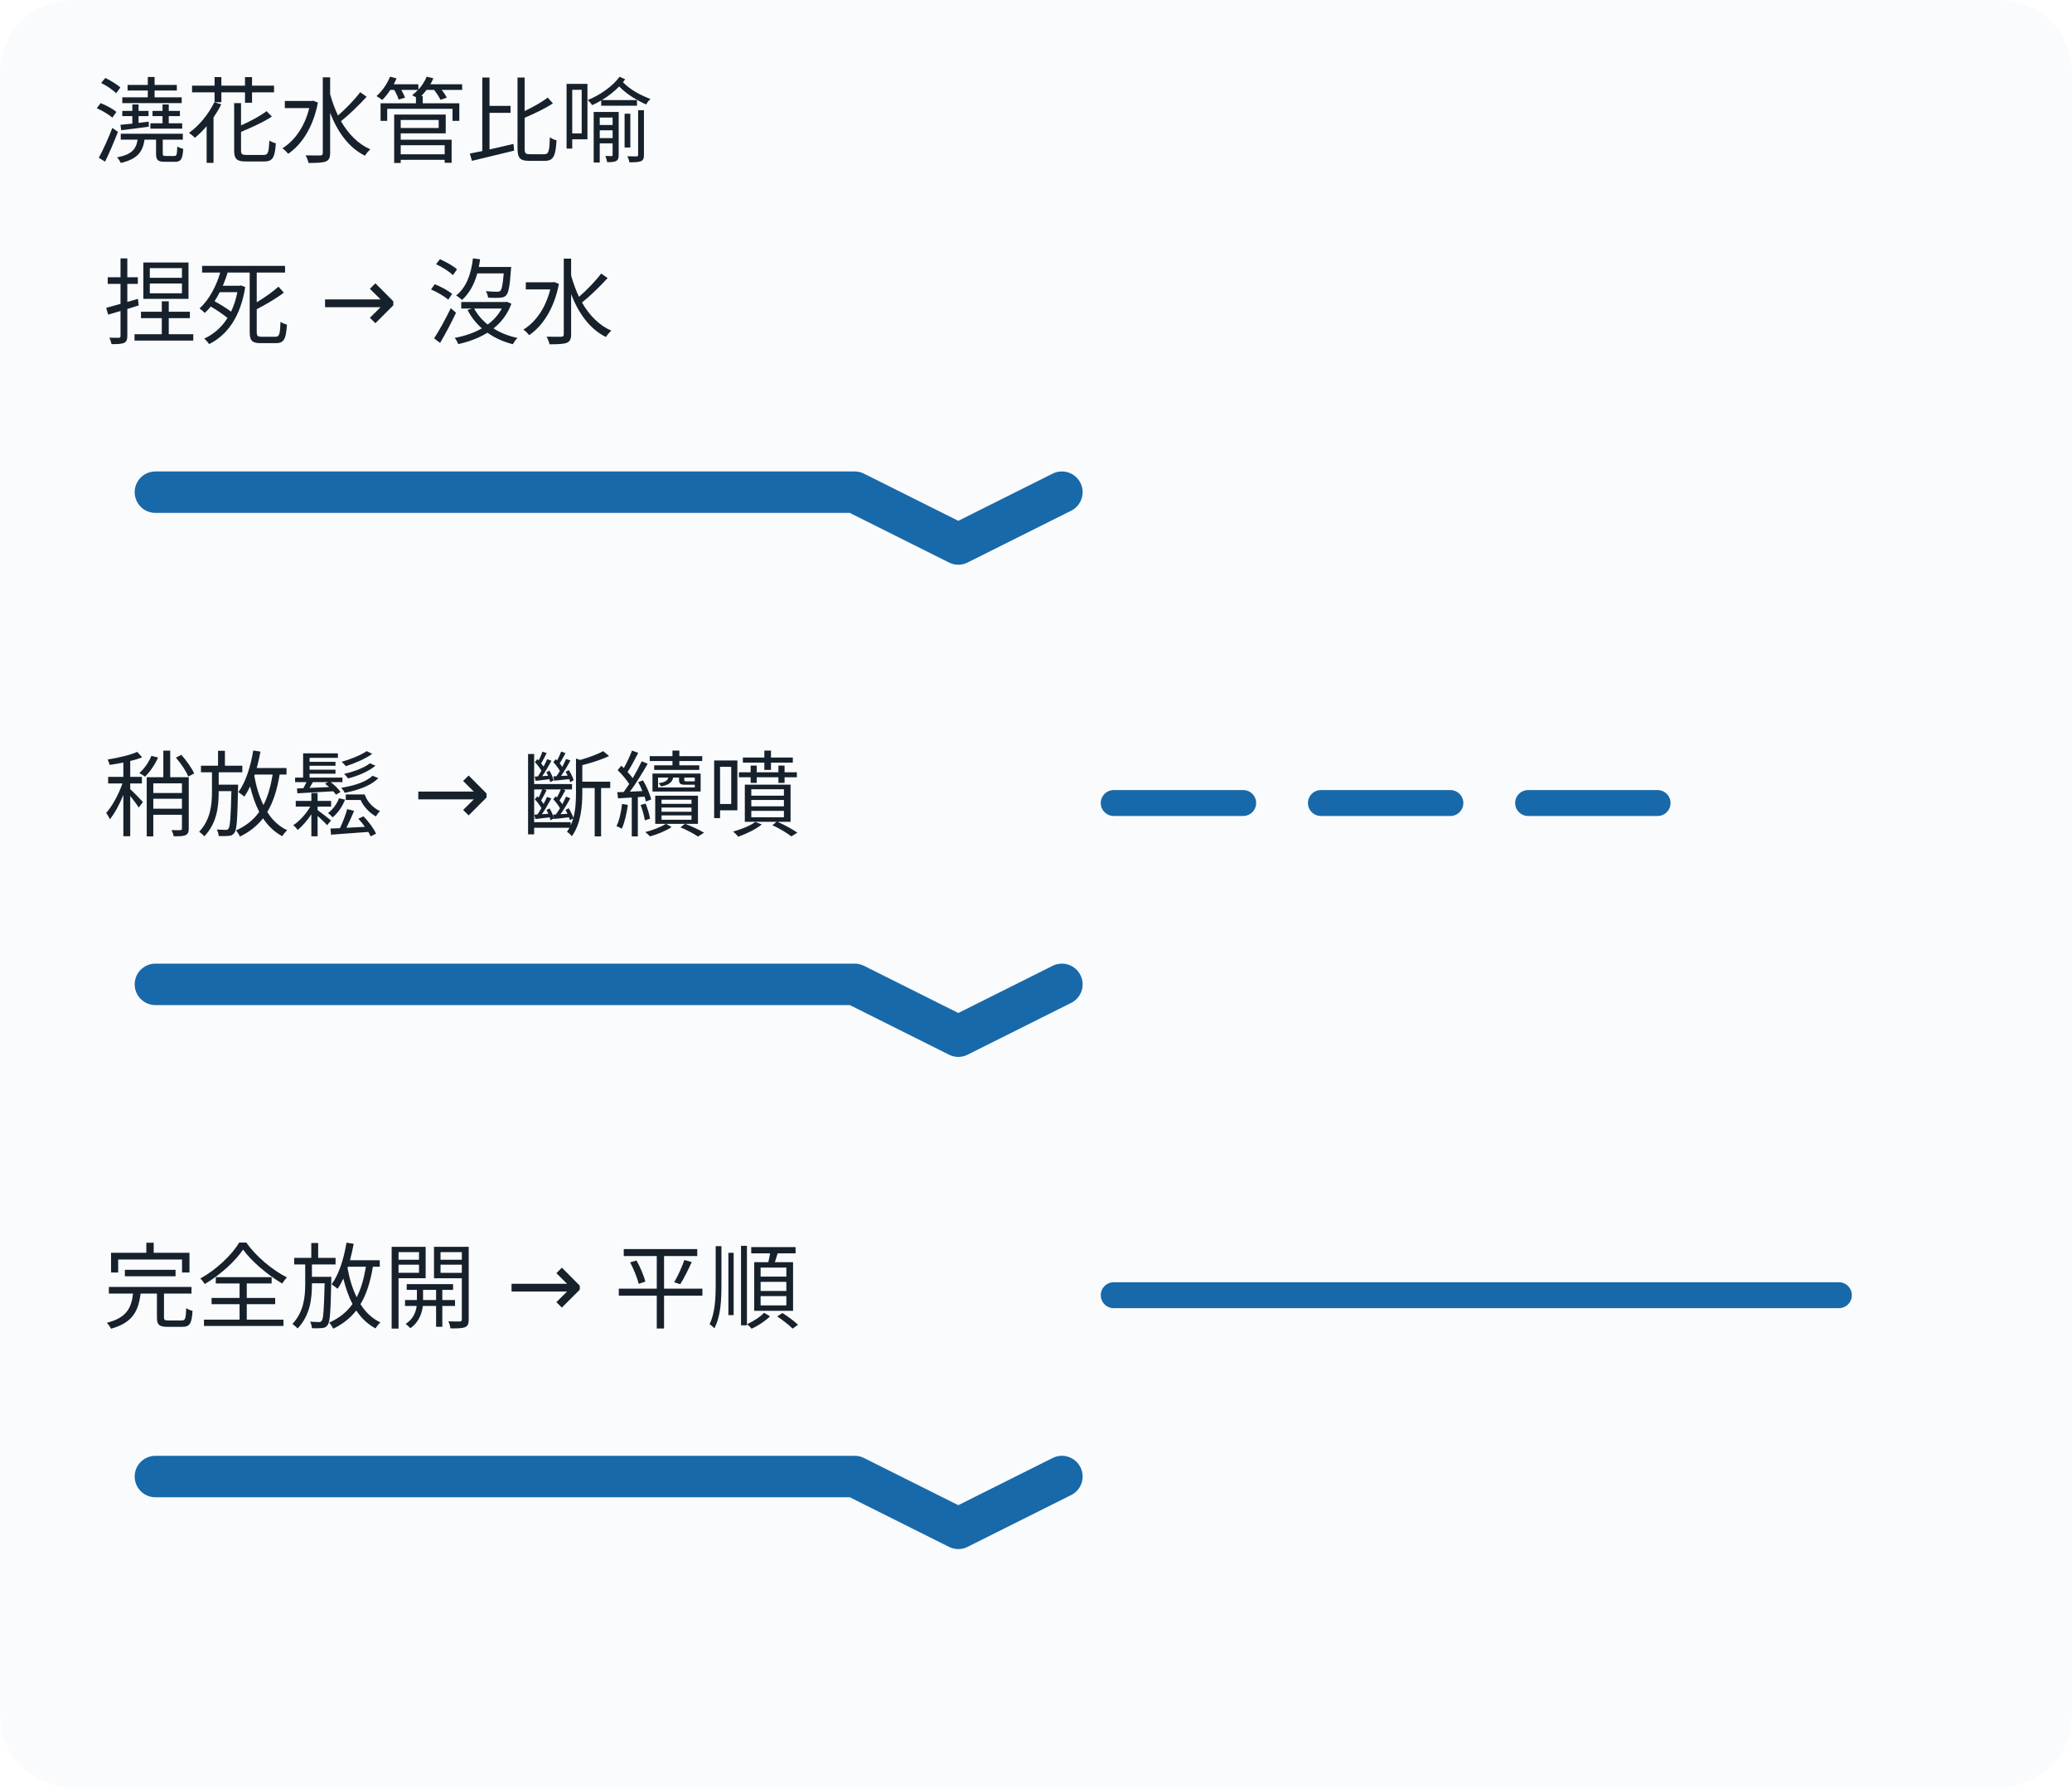
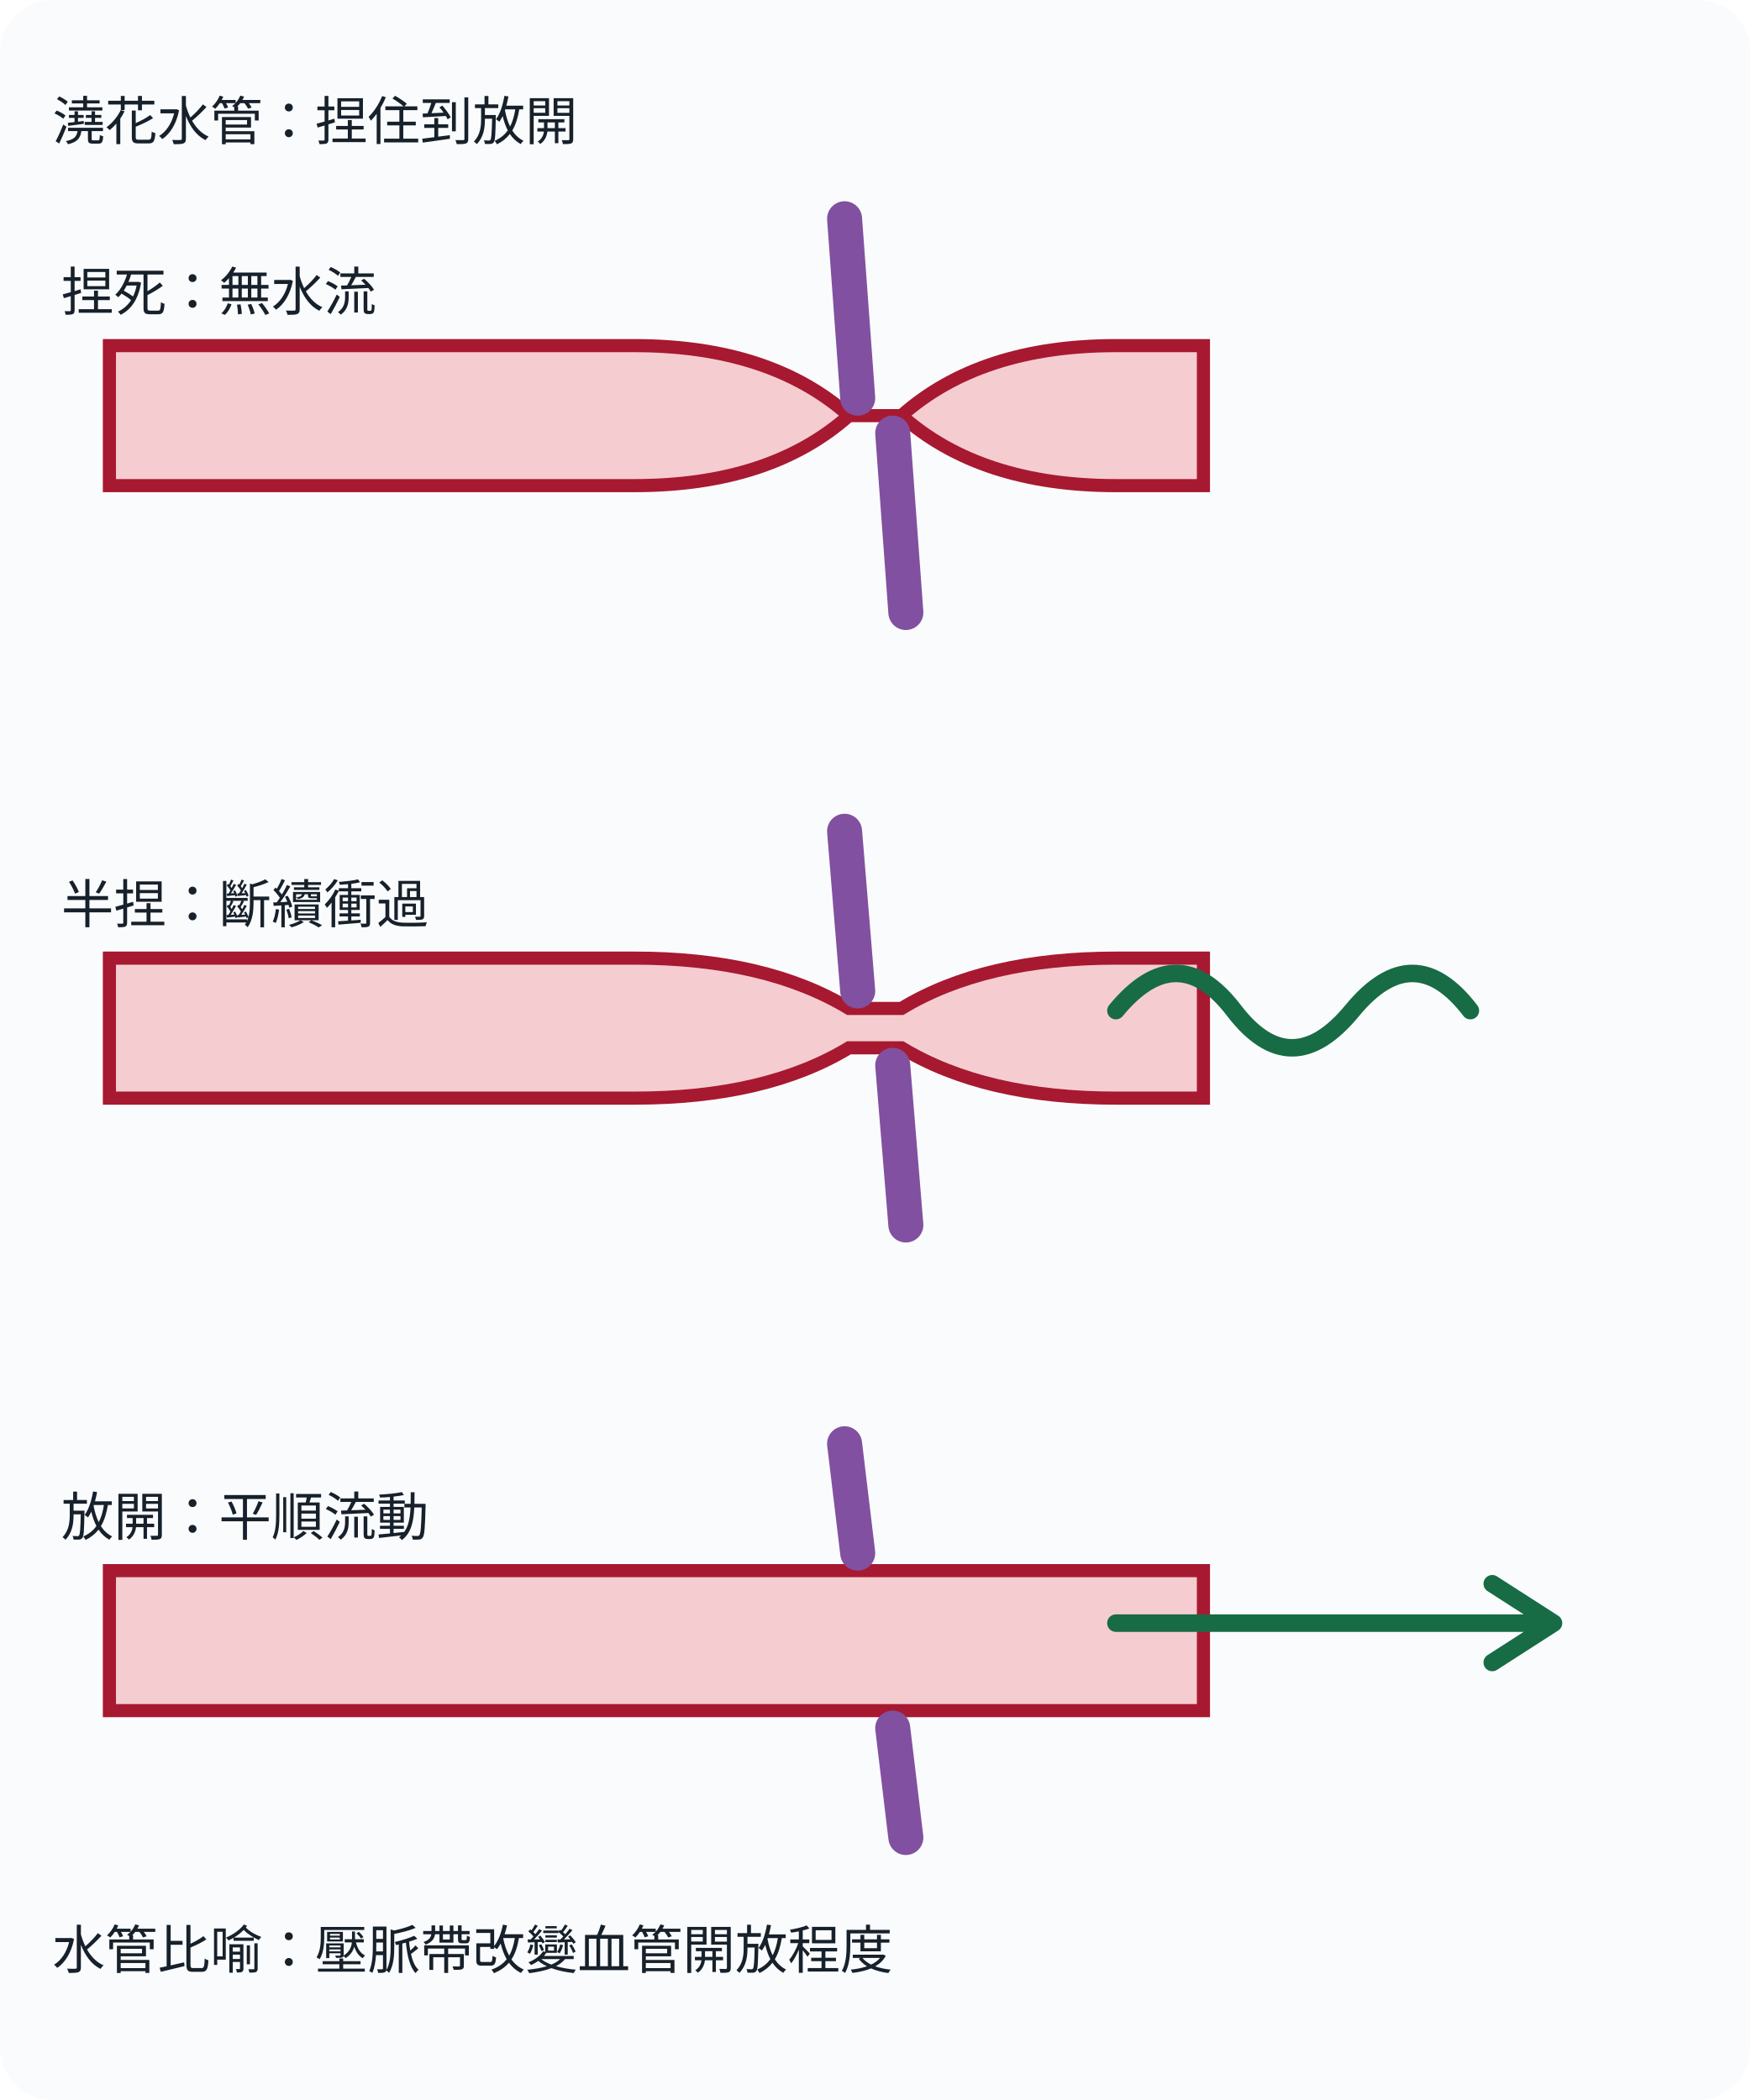
- <svg xmlns="http://www.w3.org/2000/svg" viewBox="0 0 400 345" role="img" aria-label="澆花水管比喻">
-   <style>text{font-family:system-ui,sans-serif;font-size:calc(18px * var(--font-scale,1))}.title{font-weight:700}</style>
-   <rect width="400" height="345" rx="14" fill="#fafbfd" />
-   <text x="18" y="30" font-size="18" fill="#17212b" text-anchor="start">澆花水管比喻</text>
-   <text x="20" y="65" font-size="18" fill="#17212b" text-anchor="start">捏死 → 沒水</text>
-   <path d="M30 95H165l20 10 20-10" fill="none" stroke="#1769aa" stroke-width="8" stroke-linecap="round" stroke-linejoin="round" />
-   <path d="" fill="none" stroke="#1769aa" stroke-width="5" stroke-linecap="round" stroke-linejoin="round" />
-   <text x="20" y="160" font-size="18" fill="#17212b" text-anchor="start">稍放鬆 → 斷續噴</text>
-   <path d="M30 190H165l20 10 20-10" fill="none" stroke="#1769aa" stroke-width="8" stroke-linecap="round" stroke-linejoin="round" />
-   <path d="M215 155h25m15 0h25m15 0h25" fill="none" stroke="#1769aa" stroke-width="5" stroke-linecap="round" stroke-linejoin="round" />
-   <text x="20" y="255" font-size="18" fill="#17212b" text-anchor="start">完全放開 → 平順</text>
-   <path d="M30 285H165l20 10 20-10" fill="none" stroke="#1769aa" stroke-width="8" stroke-linecap="round" stroke-linejoin="round" />
-   <path d="M215 250H355" fill="none" stroke="#1769aa" stroke-width="5" stroke-linecap="round" stroke-linejoin="round" />
+ <svg xmlns="http://www.w3.org/2000/svg" viewBox="0 0 400 480" role="img" aria-label="澆花水管：捏住到放開">
+   <style>text{font-family:system-ui,sans-serif;font-size:calc(18px * var(--font-scale,1))}</style>
+   <rect width="400" height="480" rx="12" fill="#fafbfd" />
+   <text x="12" y="32" text-anchor="start" fill="#17212b">澆花水管：捏住到放開</text>
+   <text x="14" y="71" text-anchor="start" fill="#17212b">捏死：無水流</text>
+   <path d="M25 79H145Q176 79 194 95H206Q224 79 255 79H275V111H255Q224 111 206 95H194Q176 111 145 111H25Z" fill="#f5cdd0" stroke="#a71930" stroke-width="3" />
+   <path d="M193 50L196 91.0M207 140L204 99.0" fill="none" stroke="#8250a0" stroke-width="8" stroke-linecap="round" stroke-linejoin="round" />
+   <text x="14" y="211" text-anchor="start" fill="#17212b">半捏：斷續衝過</text>
+   <path d="M25 219H145Q175 219 194 230.5H206Q225 219 255 219H275V251H255Q225 251 206 239.5H194Q175 251 145 251H25Z" fill="#f5cdd0" stroke="#a71930" stroke-width="3" />
+   <path d="M193 190L196 226.5M207 280L204 243.5" fill="none" stroke="#8250a0" stroke-width="8" stroke-linecap="round" stroke-linejoin="round" />
+   <path d="M255 231q14-17 27 0t27 0t27 0" fill="none" stroke="#176b45" stroke-width="4" stroke-linecap="round" stroke-linejoin="round" />
+   <text x="14" y="351" text-anchor="start" fill="#17212b">放開：平順流動</text>
+   <path d="M25 359H145Q175 359 194 359.0H206Q225 359 255 359H275V391H255Q225 391 206 391.0H194Q175 391 145 391H25Z" fill="#f5cdd0" stroke="#a71930" stroke-width="3" />
+   <path d="M193 330L196 355.0M207 420L204 395.0" fill="none" stroke="#8250a0" stroke-width="8" stroke-linecap="round" stroke-linejoin="round" />
+   <path d="M255 371H355l-14-9m14 9-14 9" fill="none" stroke="#176b45" stroke-width="4" stroke-linecap="round" stroke-linejoin="round" />
+   <text x="12" y="450" text-anchor="start" fill="#17212b">水管比喻：壓脈帶改變血管開放程度</text>
</svg>
